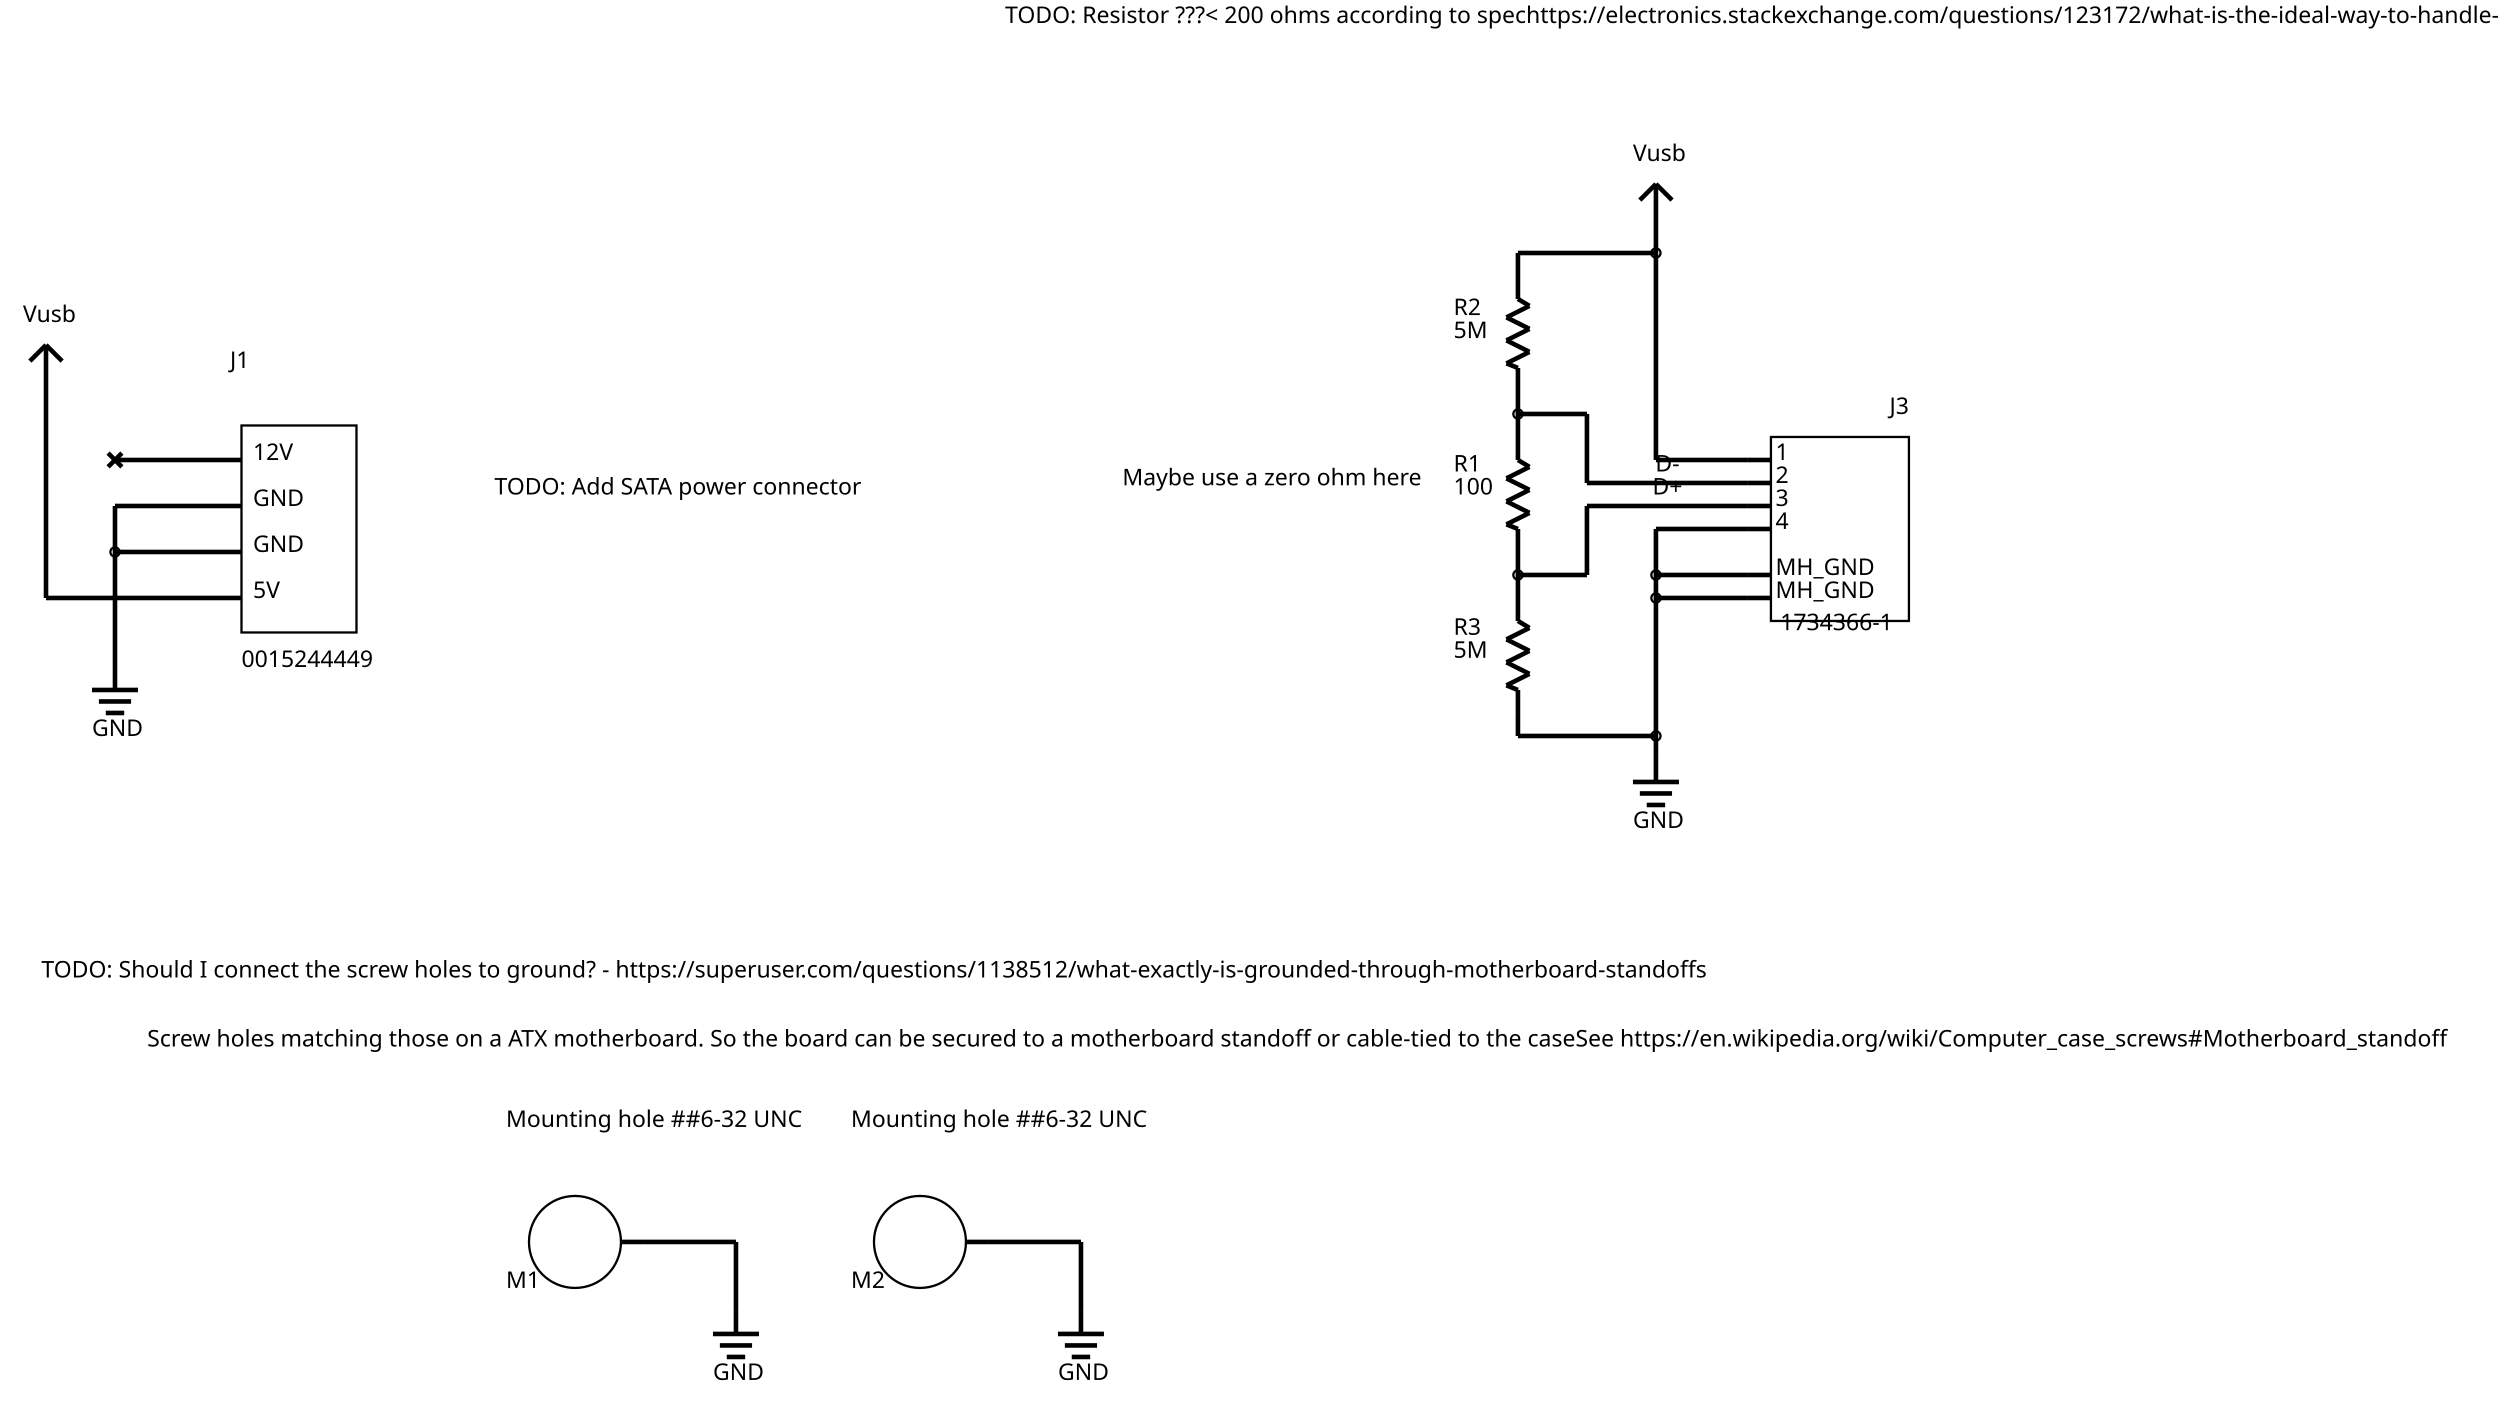
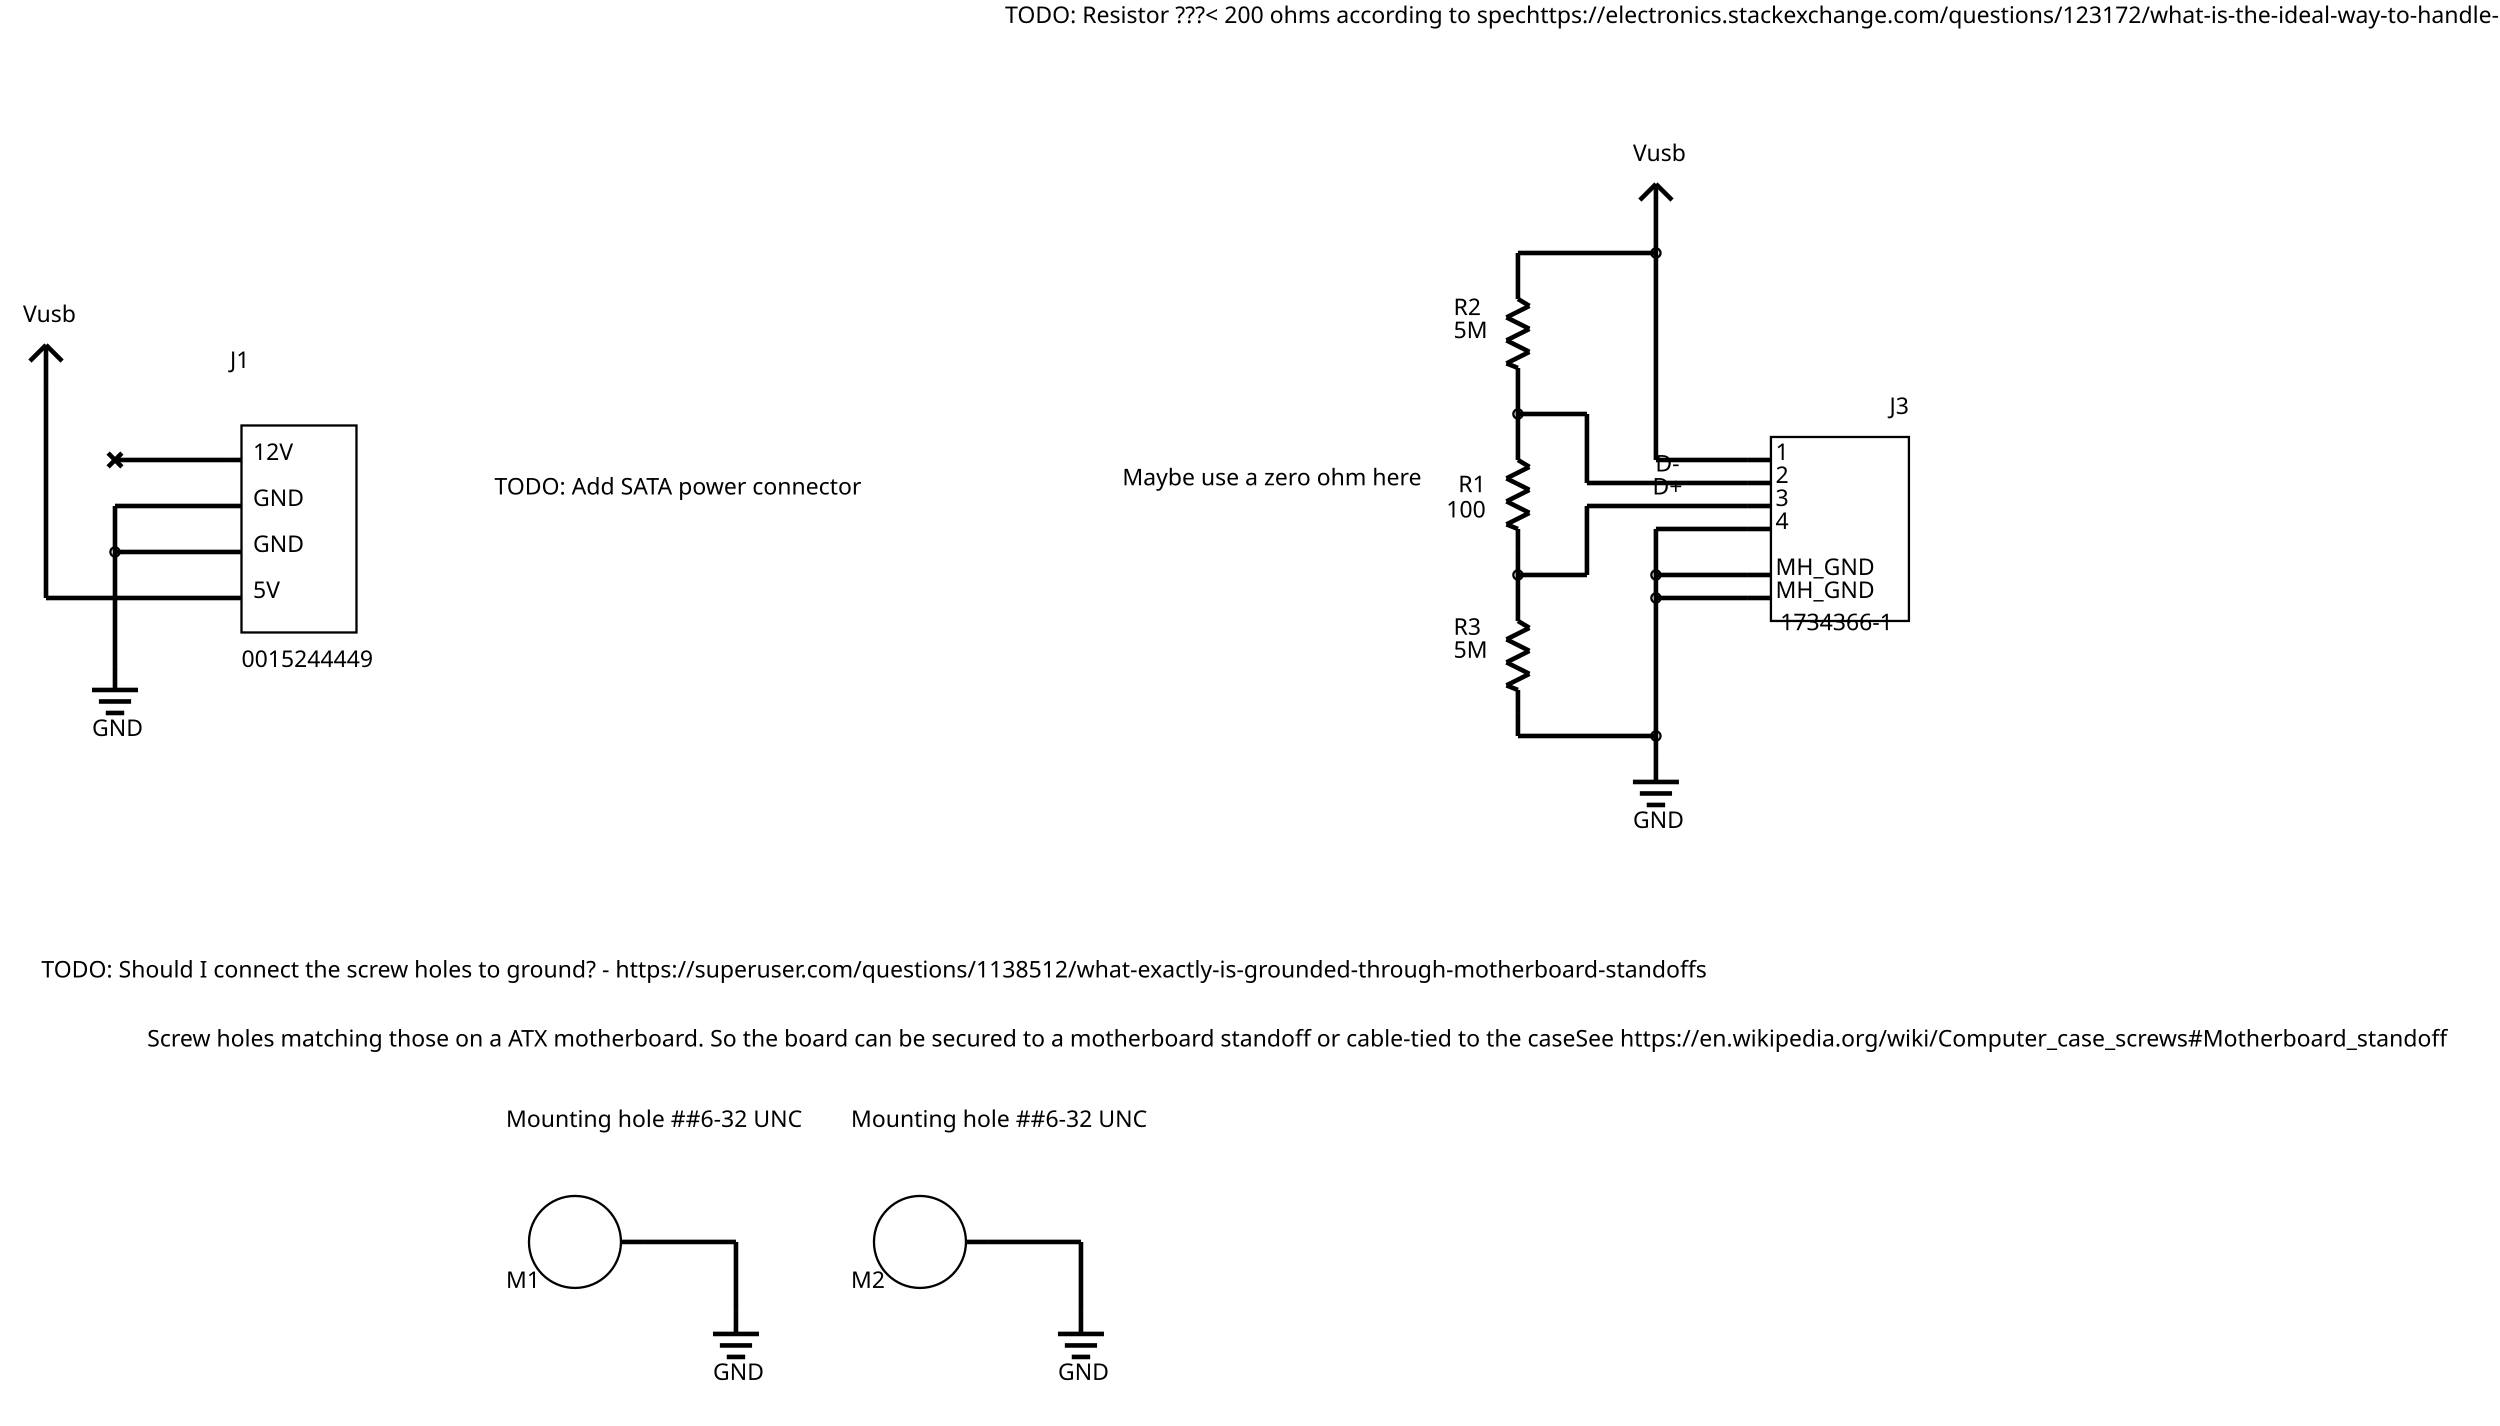
<svg xmlns="http://www.w3.org/2000/svg" width="1087" height="620" x="0" y="0">
  <text x="725" y="215" font-size="10" font-family="sans-serif" text-anchor="middle" alignment-baseline="middle">D+</text>
  <text x="725" y="205" font-size="10" font-family="sans-serif" text-anchor="middle" alignment-baseline="middle">D-</text>
-   <text x="64" y="455" font-size="10" font-family="sans-serif" text-anchor="start" alignment-baseline="hanging">Screw holes matching those on a ATX motherboard. So the board can be secured to a motherboard standoff or cable-tied to the case
- See https://en.wikipedia.org/wiki/Computer_case_screws#Motherboard_standoff</text>
-   <text x="632" y="215" font-size="10" font-family="sans-serif" text-anchor="start" alignment-baseline="hanging">100</text>
-   <text x="18" y="425" font-size="10" font-family="sans-serif" text-anchor="start" alignment-baseline="hanging">TODO: Should I connect the screw holes to ground? - https://superuser.com/questions/1138512/what-exactly-is-grounded-through-motherboard-standoffs</text>
-   <text x="105" y="290" font-size="10" font-family="sans-serif" text-anchor="start" alignment-baseline="hanging">0015244449</text>
-   <text x="370" y="560" font-size="10" font-family="sans-serif" text-anchor="start" alignment-baseline="hanging">M2</text>
-   <text x="220" y="560" font-size="10" font-family="sans-serif" text-anchor="start" alignment-baseline="hanging">M1</text>
-   <text x="220" y="490" font-size="10" font-family="sans-serif" text-anchor="start" alignment-baseline="hanging">Mounting hole ##6-32 UNC</text>
-   <text x="460" y="600" font-size="10" font-family="sans-serif" text-anchor="start" alignment-baseline="hanging">GND</text>
-   <text x="10" y="140" font-size="10" font-family="sans-serif" text-anchor="start" alignment-baseline="hanging">Vusb</text>
-   <text x="632" y="137" font-size="10" font-family="sans-serif" text-anchor="start" alignment-baseline="hanging">R2</text>
-   <text x="830" y="180" font-size="10" font-family="sans-serif" text-anchor="end" alignment-baseline="hanging">J3</text>
-   <text x="310" y="600" font-size="10" font-family="sans-serif" text-anchor="start" alignment-baseline="hanging">GND</text>
-   <text x="488" y="211" font-size="10" font-family="sans-serif" text-anchor="start" alignment-baseline="hanging">Maybe use a zero ohm here</text>
-   <text x="632" y="205" font-size="10" font-family="sans-serif" text-anchor="start" alignment-baseline="hanging">R1</text>
-   <text x="632" y="276" font-size="10" font-family="sans-serif" text-anchor="start" alignment-baseline="hanging">R3</text>
-   <text x="370" y="490" font-size="10" font-family="sans-serif" text-anchor="start" alignment-baseline="hanging">Mounting hole ##6-32 UNC</text>
-   <text x="710" y="360" font-size="10" font-family="sans-serif" text-anchor="start" alignment-baseline="hanging">GND</text>
-   <text x="632" y="286" font-size="10" font-family="sans-serif" text-anchor="start" alignment-baseline="hanging">5M</text>
-   <text x="100" y="160" font-size="10" font-family="sans-serif" text-anchor="start" alignment-baseline="hanging">J1</text>
-   <text x="823" y="274" font-size="10" font-family="sans-serif" text-anchor="end" alignment-baseline="hanging">1734366-1</text>
+   <text x="710" y="70" font-size="10" font-family="sans-serif" text-anchor="start" alignment-baseline="hanging">Vusb</text>
+   <text x="40" y="320" font-size="10" font-family="sans-serif" text-anchor="start" alignment-baseline="hanging">GND</text>
+   <text x="215" y="215" font-size="10" font-family="sans-serif" text-anchor="start" alignment-baseline="hanging">TODO: Add SATA power connector</text>
+   <text x="646" y="225" font-size="10" font-family="sans-serif" text-anchor="end" alignment-baseline="hanging">100</text>
+   <text x="632" y="147" font-size="10" font-family="sans-serif" text-anchor="start" alignment-baseline="hanging">5M</text>
  <text x="437" y="10" font-size="10" font-family="sans-serif" text-anchor="start" alignment-baseline="hanging">TODO: Resistor ???
&lt; 200 ohms according to spec
https://electronics.stackexchange.com/questions/123172/what-is-the-ideal-way-to-handle-data-pins-d-and-d-on-a-usb-power-adapter-to-be</text>
-   <text x="632" y="147" font-size="10" font-family="sans-serif" text-anchor="start" alignment-baseline="hanging">5M</text>
-   <text x="215" y="215" font-size="10" font-family="sans-serif" text-anchor="start" alignment-baseline="hanging">TODO: Add SATA power connector</text>
-   <text x="40" y="320" font-size="10" font-family="sans-serif" text-anchor="start" alignment-baseline="hanging">GND</text>
-   <text x="710" y="70" font-size="10" font-family="sans-serif" text-anchor="start" alignment-baseline="hanging">Vusb</text>
-   <line x1="720" y1="330" x2="720" y2="340" stroke-width="2" stroke="black" />
-   <line x1="710" y1="340" x2="730" y2="340" stroke-width="2" stroke="black" />
-   <line x1="713" y1="345" x2="727" y2="345" stroke-width="2" stroke="black" />
-   <line x1="716" y1="350" x2="724" y2="350" stroke-width="2" stroke="black" />
-   <line x1="720" y1="100" x2="720" y2="80" stroke-width="2" stroke="black" />
-   <line x1="720" y1="80" x2="713" y2="87" stroke-width="2" stroke="black" />
-   <line x1="720" y1="80" x2="727" y2="87" stroke-width="2" stroke="black" />
-   <line x1="660" y1="130" x2="665" y2="133" stroke-width="2" stroke="black" />
-   <line x1="665" y1="133" x2="655" y2="138" stroke-width="2" stroke="black" />
-   <line x1="655" y1="138" x2="665" y2="143" stroke-width="2" stroke="black" />
-   <line x1="665" y1="143" x2="655" y2="148" stroke-width="2" stroke="black" />
-   <line x1="655" y1="148" x2="665" y2="153" stroke-width="2" stroke="black" />
-   <line x1="665" y1="153" x2="655" y2="158" stroke-width="2" stroke="black" />
-   <line x1="655" y1="158" x2="660" y2="160" stroke-width="2" stroke="black" />
-   <line x1="660" y1="120" x2="660" y2="130" stroke-width="2" stroke="black" />
-   <line x1="660" y1="160" x2="660" y2="170" stroke-width="2" stroke="black" />
-   <line x1="660" y1="270" x2="665" y2="273" stroke-width="2" stroke="black" />
-   <line x1="665" y1="273" x2="655" y2="278" stroke-width="2" stroke="black" />
-   <line x1="655" y1="278" x2="665" y2="283" stroke-width="2" stroke="black" />
-   <line x1="665" y1="283" x2="655" y2="288" stroke-width="2" stroke="black" />
-   <line x1="655" y1="288" x2="665" y2="293" stroke-width="2" stroke="black" />
-   <line x1="665" y1="293" x2="655" y2="298" stroke-width="2" stroke="black" />
-   <line x1="655" y1="298" x2="660" y2="300" stroke-width="2" stroke="black" />
-   <line x1="660" y1="260" x2="660" y2="270" stroke-width="2" stroke="black" />
-   <line x1="660" y1="300" x2="660" y2="310" stroke-width="2" stroke="black" />
-   <line x1="660" y1="200" x2="665" y2="203" stroke-width="2" stroke="black" />
-   <line x1="665" y1="203" x2="655" y2="208" stroke-width="2" stroke="black" />
-   <line x1="655" y1="208" x2="665" y2="213" stroke-width="2" stroke="black" />
-   <line x1="665" y1="213" x2="655" y2="218" stroke-width="2" stroke="black" />
-   <line x1="655" y1="218" x2="665" y2="223" stroke-width="2" stroke="black" />
-   <line x1="665" y1="223" x2="655" y2="228" stroke-width="2" stroke="black" />
-   <line x1="655" y1="228" x2="660" y2="230" stroke-width="2" stroke="black" />
-   <line x1="660" y1="190" x2="660" y2="200" stroke-width="2" stroke="black" />
-   <line x1="660" y1="230" x2="660" y2="240" stroke-width="2" stroke="black" />
+   <text x="823" y="274" font-size="10" font-family="sans-serif" text-anchor="end" alignment-baseline="hanging">1734366-1</text>
+   <text x="100" y="160" font-size="10" font-family="sans-serif" text-anchor="start" alignment-baseline="hanging">J1</text>
+   <text x="632" y="286" font-size="10" font-family="sans-serif" text-anchor="start" alignment-baseline="hanging">5M</text>
+   <text x="710" y="360" font-size="10" font-family="sans-serif" text-anchor="start" alignment-baseline="hanging">GND</text>
+   <text x="370" y="490" font-size="10" font-family="sans-serif" text-anchor="start" alignment-baseline="hanging">Mounting hole ##6-32 UNC</text>
+   <text x="632" y="276" font-size="10" font-family="sans-serif" text-anchor="start" alignment-baseline="hanging">R3</text>
+   <text x="488" y="211" font-size="10" font-family="sans-serif" text-anchor="start" alignment-baseline="hanging">Maybe use a zero ohm here</text>
+   <text x="310" y="600" font-size="10" font-family="sans-serif" text-anchor="start" alignment-baseline="hanging">GND</text>
+   <text x="830" y="180" font-size="10" font-family="sans-serif" text-anchor="end" alignment-baseline="hanging">J3</text>
+   <text x="632" y="137" font-size="10" font-family="sans-serif" text-anchor="start" alignment-baseline="hanging">R2</text>
+   <text x="10" y="140" font-size="10" font-family="sans-serif" text-anchor="start" alignment-baseline="hanging">Vusb</text>
+   <text x="460" y="600" font-size="10" font-family="sans-serif" text-anchor="start" alignment-baseline="hanging">GND</text>
+   <text x="220" y="490" font-size="10" font-family="sans-serif" text-anchor="start" alignment-baseline="hanging">Mounting hole ##6-32 UNC</text>
+   <text x="220" y="560" font-size="10" font-family="sans-serif" text-anchor="start" alignment-baseline="hanging">M1</text>
+   <text x="370" y="560" font-size="10" font-family="sans-serif" text-anchor="start" alignment-baseline="hanging">M2</text>
+   <text x="105" y="290" font-size="10" font-family="sans-serif" text-anchor="start" alignment-baseline="hanging">0015244449</text>
+   <text x="18" y="425" font-size="10" font-family="sans-serif" text-anchor="start" alignment-baseline="hanging">TODO: Should I connect the screw holes to ground? - https://superuser.com/questions/1138512/what-exactly-is-grounded-through-motherboard-standoffs</text>
+   <text x="646" y="214" font-size="10" font-family="sans-serif" text-anchor="end" alignment-baseline="hanging">R1</text>
+   <text x="64" y="455" font-size="10" font-family="sans-serif" text-anchor="start" alignment-baseline="hanging">Screw holes matching those on a ATX motherboard. So the board can be secured to a motherboard standoff or cable-tied to the case
+ See https://en.wikipedia.org/wiki/Computer_case_screws#Motherboard_standoff</text>
+   <rect width="50" height="90" x="105" y="185" style="stroke: #000; stroke-width: 1; fill: none;" />
+   <line x1="100" y1="200" x2="105" y2="200" stroke-width="2" stroke="black" />
+   <text x="110" y="200" font-size="10" font-family="sans-serif" text-anchor="start" alignment-baseline="middle">12V</text>
+   <line x1="100" y1="220" x2="105" y2="220" stroke-width="2" stroke="black" />
+   <text x="110" y="220" font-size="10" font-family="sans-serif" text-anchor="start" alignment-baseline="middle">GND</text>
+   <line x1="100" y1="240" x2="105" y2="240" stroke-width="2" stroke="black" />
+   <text x="110" y="240" font-size="10" font-family="sans-serif" text-anchor="start" alignment-baseline="middle">GND</text>
+   <line x1="100" y1="260" x2="105" y2="260" stroke-width="2" stroke="black" />
+   <text x="110" y="260" font-size="10" font-family="sans-serif" text-anchor="start" alignment-baseline="middle">5V</text>
+   <circle cx="400" cy="540" r="20" style="stroke: #000; stroke-width: 1; fill: none;" />
+   <line x1="430" y1="540" x2="420" y2="540" stroke-width="2" stroke="black" />
+   <circle cx="250" cy="540" r="20" style="stroke: #000; stroke-width: 1; fill: none;" />
+   <line x1="280" y1="540" x2="270" y2="540" stroke-width="2" stroke="black" />
+   <line x1="47" y1="197" x2="53" y2="203" stroke-width="2" stroke="black" />
+   <line x1="47" y1="203" x2="53" y2="197" stroke-width="2" stroke="black" />
+   <line x1="50" y1="290" x2="50" y2="300" stroke-width="2" stroke="black" />
+   <line x1="40" y1="300" x2="60" y2="300" stroke-width="2" stroke="black" />
+   <line x1="43" y1="305" x2="57" y2="305" stroke-width="2" stroke="black" />
+   <line x1="46" y1="310" x2="54" y2="310" stroke-width="2" stroke="black" />
+   <line x1="470" y1="570" x2="470" y2="580" stroke-width="2" stroke="black" />
+   <line x1="460" y1="580" x2="480" y2="580" stroke-width="2" stroke="black" />
+   <line x1="463" y1="585" x2="477" y2="585" stroke-width="2" stroke="black" />
+   <line x1="466" y1="590" x2="474" y2="590" stroke-width="2" stroke="black" />
+   <line x1="20" y1="170" x2="20" y2="150" stroke-width="2" stroke="black" />
+   <line x1="20" y1="150" x2="13" y2="157" stroke-width="2" stroke="black" />
+   <line x1="20" y1="150" x2="27" y2="157" stroke-width="2" stroke="black" />
+   <line x1="320" y1="570" x2="320" y2="580" stroke-width="2" stroke="black" />
+   <line x1="310" y1="580" x2="330" y2="580" stroke-width="2" stroke="black" />
+   <line x1="313" y1="585" x2="327" y2="585" stroke-width="2" stroke="black" />
+   <line x1="316" y1="590" x2="324" y2="590" stroke-width="2" stroke="black" />
  <rect width="60" height="80" x="770" y="190" style="stroke: #000; stroke-width: 1; fill: none;" />
  <line x1="760" y1="200" x2="770" y2="200" stroke-width="2" stroke="black" />
  <text x="772" y="200" font-size="10" font-family="sans-serif" text-anchor="start" alignment-baseline="middle">1</text>
  <line x1="760" y1="210" x2="770" y2="210" stroke-width="2" stroke="black" />
  <text x="772" y="210" font-size="10" font-family="sans-serif" text-anchor="start" alignment-baseline="middle">2</text>
  <line x1="760" y1="220" x2="770" y2="220" stroke-width="2" stroke="black" />
  <text x="772" y="220" font-size="10" font-family="sans-serif" text-anchor="start" alignment-baseline="middle">3</text>
  <line x1="760" y1="230" x2="770" y2="230" stroke-width="2" stroke="black" />
  <text x="772" y="230" font-size="10" font-family="sans-serif" text-anchor="start" alignment-baseline="middle">4</text>
  <line x1="760" y1="250" x2="770" y2="250" stroke-width="2" stroke="black" />
  <text x="772" y="250" font-size="10" font-family="sans-serif" text-anchor="start" alignment-baseline="middle">MH_GND</text>
  <line x1="760" y1="260" x2="770" y2="260" stroke-width="2" stroke="black" />
  <text x="772" y="260" font-size="10" font-family="sans-serif" text-anchor="start" alignment-baseline="middle">MH_GND</text>
-   <line x1="320" y1="570" x2="320" y2="580" stroke-width="2" stroke="black" />
-   <line x1="310" y1="580" x2="330" y2="580" stroke-width="2" stroke="black" />
-   <line x1="313" y1="585" x2="327" y2="585" stroke-width="2" stroke="black" />
-   <line x1="316" y1="590" x2="324" y2="590" stroke-width="2" stroke="black" />
-   <line x1="20" y1="170" x2="20" y2="150" stroke-width="2" stroke="black" />
-   <line x1="20" y1="150" x2="13" y2="157" stroke-width="2" stroke="black" />
-   <line x1="20" y1="150" x2="27" y2="157" stroke-width="2" stroke="black" />
-   <line x1="470" y1="570" x2="470" y2="580" stroke-width="2" stroke="black" />
-   <line x1="460" y1="580" x2="480" y2="580" stroke-width="2" stroke="black" />
-   <line x1="463" y1="585" x2="477" y2="585" stroke-width="2" stroke="black" />
-   <line x1="466" y1="590" x2="474" y2="590" stroke-width="2" stroke="black" />
-   <line x1="50" y1="290" x2="50" y2="300" stroke-width="2" stroke="black" />
-   <line x1="40" y1="300" x2="60" y2="300" stroke-width="2" stroke="black" />
-   <line x1="43" y1="305" x2="57" y2="305" stroke-width="2" stroke="black" />
-   <line x1="46" y1="310" x2="54" y2="310" stroke-width="2" stroke="black" />
-   <line x1="47" y1="197" x2="53" y2="203" stroke-width="2" stroke="black" />
-   <line x1="47" y1="203" x2="53" y2="197" stroke-width="2" stroke="black" />
-   <circle cx="250" cy="540" r="20" style="stroke: #000; stroke-width: 1; fill: none;" />
-   <line x1="280" y1="540" x2="270" y2="540" stroke-width="2" stroke="black" />
-   <circle cx="400" cy="540" r="20" style="stroke: #000; stroke-width: 1; fill: none;" />
-   <line x1="430" y1="540" x2="420" y2="540" stroke-width="2" stroke="black" />
-   <rect width="50" height="90" x="105" y="185" style="stroke: #000; stroke-width: 1; fill: none;" />
-   <line x1="100" y1="200" x2="105" y2="200" stroke-width="2" stroke="black" />
-   <text x="110" y="200" font-size="10" font-family="sans-serif" text-anchor="start" alignment-baseline="middle">12V</text>
-   <line x1="100" y1="220" x2="105" y2="220" stroke-width="2" stroke="black" />
-   <text x="110" y="220" font-size="10" font-family="sans-serif" text-anchor="start" alignment-baseline="middle">GND</text>
-   <line x1="100" y1="240" x2="105" y2="240" stroke-width="2" stroke="black" />
-   <text x="110" y="240" font-size="10" font-family="sans-serif" text-anchor="start" alignment-baseline="middle">GND</text>
-   <line x1="100" y1="260" x2="105" y2="260" stroke-width="2" stroke="black" />
-   <text x="110" y="260" font-size="10" font-family="sans-serif" text-anchor="start" alignment-baseline="middle">5V</text>
-   <circle cx="720" cy="110" r="2" style="stroke: #000; stroke-width: 1; fill: none;" />
-   <circle cx="720" cy="260" r="2" style="stroke: #000; stroke-width: 1; fill: none;" />
-   <circle cx="50" cy="240" r="2" style="stroke: #000; stroke-width: 1; fill: none;" />
-   <circle cx="660" cy="250" r="2" style="stroke: #000; stroke-width: 1; fill: none;" />
-   <circle cx="660" cy="180" r="2" style="stroke: #000; stroke-width: 1; fill: none;" />
+   <line x1="660" y1="270" x2="665" y2="273" stroke-width="2" stroke="black" />
+   <line x1="665" y1="273" x2="655" y2="278" stroke-width="2" stroke="black" />
+   <line x1="655" y1="278" x2="665" y2="283" stroke-width="2" stroke="black" />
+   <line x1="665" y1="283" x2="655" y2="288" stroke-width="2" stroke="black" />
+   <line x1="655" y1="288" x2="665" y2="293" stroke-width="2" stroke="black" />
+   <line x1="665" y1="293" x2="655" y2="298" stroke-width="2" stroke="black" />
+   <line x1="655" y1="298" x2="660" y2="300" stroke-width="2" stroke="black" />
+   <line x1="660" y1="260" x2="660" y2="270" stroke-width="2" stroke="black" />
+   <line x1="660" y1="300" x2="660" y2="310" stroke-width="2" stroke="black" />
+   <line x1="660" y1="130" x2="665" y2="133" stroke-width="2" stroke="black" />
+   <line x1="665" y1="133" x2="655" y2="138" stroke-width="2" stroke="black" />
+   <line x1="655" y1="138" x2="665" y2="143" stroke-width="2" stroke="black" />
+   <line x1="665" y1="143" x2="655" y2="148" stroke-width="2" stroke="black" />
+   <line x1="655" y1="148" x2="665" y2="153" stroke-width="2" stroke="black" />
+   <line x1="665" y1="153" x2="655" y2="158" stroke-width="2" stroke="black" />
+   <line x1="655" y1="158" x2="660" y2="160" stroke-width="2" stroke="black" />
+   <line x1="660" y1="120" x2="660" y2="130" stroke-width="2" stroke="black" />
+   <line x1="660" y1="160" x2="660" y2="170" stroke-width="2" stroke="black" />
+   <line x1="720" y1="100" x2="720" y2="80" stroke-width="2" stroke="black" />
+   <line x1="720" y1="80" x2="713" y2="87" stroke-width="2" stroke="black" />
+   <line x1="720" y1="80" x2="727" y2="87" stroke-width="2" stroke="black" />
+   <line x1="720" y1="330" x2="720" y2="340" stroke-width="2" stroke="black" />
+   <line x1="710" y1="340" x2="730" y2="340" stroke-width="2" stroke="black" />
+   <line x1="713" y1="345" x2="727" y2="345" stroke-width="2" stroke="black" />
+   <line x1="716" y1="350" x2="724" y2="350" stroke-width="2" stroke="black" />
+   <line x1="660" y1="200" x2="665" y2="203" stroke-width="2" stroke="black" />
+   <line x1="665" y1="203" x2="655" y2="208" stroke-width="2" stroke="black" />
+   <line x1="655" y1="208" x2="665" y2="213" stroke-width="2" stroke="black" />
+   <line x1="665" y1="213" x2="655" y2="218" stroke-width="2" stroke="black" />
+   <line x1="655" y1="218" x2="665" y2="223" stroke-width="2" stroke="black" />
+   <line x1="665" y1="223" x2="655" y2="228" stroke-width="2" stroke="black" />
+   <line x1="655" y1="228" x2="660" y2="230" stroke-width="2" stroke="black" />
+   <line x1="660" y1="190" x2="660" y2="200" stroke-width="2" stroke="black" />
+   <line x1="660" y1="230" x2="660" y2="240" stroke-width="2" stroke="black" />
  <circle cx="720" cy="320" r="2" style="stroke: #000; stroke-width: 1; fill: none;" />
  <circle cx="720" cy="250" r="2" style="stroke: #000; stroke-width: 1; fill: none;" />
-   <line x1="50" y1="240" x2="50" y2="290" stroke-width="2" stroke="black" />
-   <line x1="50" y1="220" x2="50" y2="240" stroke-width="2" stroke="black" />
-   <line x1="690" y1="220" x2="760" y2="220" stroke-width="2" stroke="black" />
-   <line x1="690" y1="220" x2="690" y2="250" stroke-width="2" stroke="black" />
-   <line x1="100" y1="220" x2="50" y2="220" stroke-width="2" stroke="black" />
+   <circle cx="660" cy="180" r="2" style="stroke: #000; stroke-width: 1; fill: none;" />
+   <circle cx="660" cy="250" r="2" style="stroke: #000; stroke-width: 1; fill: none;" />
+   <circle cx="50" cy="240" r="2" style="stroke: #000; stroke-width: 1; fill: none;" />
+   <circle cx="720" cy="260" r="2" style="stroke: #000; stroke-width: 1; fill: none;" />
+   <circle cx="720" cy="110" r="2" style="stroke: #000; stroke-width: 1; fill: none;" />
+   <line x1="320" y1="540" x2="280" y2="540" stroke-width="2" stroke="black" />
+   <line x1="720" y1="200" x2="720" y2="120" stroke-width="2" stroke="black" />
+   <line x1="760" y1="200" x2="720" y2="200" stroke-width="2" stroke="black" />
+   <line x1="660" y1="320" x2="720" y2="320" stroke-width="2" stroke="black" />
+   <line x1="660" y1="180" x2="660" y2="170" stroke-width="2" stroke="black" />
+   <line x1="720" y1="330" x2="720" y2="320" stroke-width="2" stroke="black" />
+   <line x1="660" y1="190" x2="660" y2="180" stroke-width="2" stroke="black" />
+   <line x1="660" y1="310" x2="660" y2="320" stroke-width="2" stroke="black" />
+   <line x1="660" y1="250" x2="660" y2="240" stroke-width="2" stroke="black" />
+   <line x1="660" y1="120" x2="660" y2="110" stroke-width="2" stroke="black" />
+   <line x1="720" y1="230" x2="720" y2="250" stroke-width="2" stroke="black" />
  <line x1="720" y1="230" x2="760" y2="230" stroke-width="2" stroke="black" />
-   <line x1="660" y1="250" x2="690" y2="250" stroke-width="2" stroke="black" />
-   <line x1="660" y1="250" x2="660" y2="260" stroke-width="2" stroke="black" />
-   <line x1="660" y1="240" x2="660" y2="250" stroke-width="2" stroke="black" />
-   <line x1="20" y1="170" x2="20" y2="260" stroke-width="2" stroke="black" />
-   <line x1="660" y1="110" x2="720" y2="110" stroke-width="2" stroke="black" />
-   <line x1="660" y1="110" x2="660" y2="120" stroke-width="2" stroke="black" />
-   <line x1="660" y1="180" x2="690" y2="180" stroke-width="2" stroke="black" />
-   <line x1="660" y1="180" x2="660" y2="190" stroke-width="2" stroke="black" />
-   <line x1="690" y1="210" x2="760" y2="210" stroke-width="2" stroke="black" />
-   <line x1="690" y1="210" x2="690" y2="180" stroke-width="2" stroke="black" />
-   <line x1="660" y1="320" x2="660" y2="310" stroke-width="2" stroke="black" />
-   <line x1="720" y1="320" x2="720" y2="260" stroke-width="2" stroke="black" />
-   <line x1="720" y1="320" x2="720" y2="330" stroke-width="2" stroke="black" />
-   <line x1="720" y1="320" x2="660" y2="320" stroke-width="2" stroke="black" />
-   <line x1="50" y1="200" x2="100" y2="200" stroke-width="2" stroke="black" />
-   <line x1="720" y1="100" x2="720" y2="110" stroke-width="2" stroke="black" />
-   <line x1="100" y1="260" x2="20" y2="260" stroke-width="2" stroke="black" />
-   <line x1="720" y1="250" x2="720" y2="260" stroke-width="2" stroke="black" />
-   <line x1="720" y1="250" x2="760" y2="250" stroke-width="2" stroke="black" />
-   <line x1="720" y1="250" x2="720" y2="230" stroke-width="2" stroke="black" />
-   <line x1="100" y1="240" x2="50" y2="240" stroke-width="2" stroke="black" />
-   <line x1="720" y1="200" x2="760" y2="200" stroke-width="2" stroke="black" />
-   <line x1="760" y1="260" x2="720" y2="260" stroke-width="2" stroke="black" />
-   <line x1="720" y1="120" x2="720" y2="200" stroke-width="2" stroke="black" />
-   <line x1="720" y1="120" x2="720" y2="110" stroke-width="2" stroke="black" />
-   <line x1="660" y1="170" x2="660" y2="180" stroke-width="2" stroke="black" />
-   <line x1="470" y1="540" x2="430" y2="540" stroke-width="2" stroke="black" />
-   <line x1="470" y1="540" x2="470" y2="570" stroke-width="2" stroke="black" />
-   <line x1="320" y1="540" x2="320" y2="570" stroke-width="2" stroke="black" />
-   <line x1="280" y1="540" x2="320" y2="540" stroke-width="2" stroke="black" />
+   <line x1="430" y1="540" x2="470" y2="540" stroke-width="2" stroke="black" />
+   <line x1="760" y1="250" x2="720" y2="250" stroke-width="2" stroke="black" />
+   <line x1="760" y1="220" x2="690" y2="220" stroke-width="2" stroke="black" />
+   <line x1="100" y1="200" x2="50" y2="200" stroke-width="2" stroke="black" />
+   <line x1="690" y1="250" x2="660" y2="250" stroke-width="2" stroke="black" />
+   <line x1="690" y1="250" x2="690" y2="220" stroke-width="2" stroke="black" />
+   <line x1="50" y1="220" x2="100" y2="220" stroke-width="2" stroke="black" />
+   <line x1="470" y1="570" x2="470" y2="540" stroke-width="2" stroke="black" />
+   <line x1="50" y1="240" x2="100" y2="240" stroke-width="2" stroke="black" />
+   <line x1="50" y1="240" x2="50" y2="220" stroke-width="2" stroke="black" />
+   <line x1="760" y1="210" x2="690" y2="210" stroke-width="2" stroke="black" />
+   <line x1="690" y1="180" x2="660" y2="180" stroke-width="2" stroke="black" />
+   <line x1="690" y1="180" x2="690" y2="210" stroke-width="2" stroke="black" />
+   <line x1="720" y1="260" x2="760" y2="260" stroke-width="2" stroke="black" />
+   <line x1="720" y1="260" x2="720" y2="250" stroke-width="2" stroke="black" />
+   <line x1="720" y1="260" x2="720" y2="320" stroke-width="2" stroke="black" />
+   <line x1="720" y1="110" x2="720" y2="100" stroke-width="2" stroke="black" />
+   <line x1="720" y1="110" x2="720" y2="120" stroke-width="2" stroke="black" />
+   <line x1="720" y1="110" x2="660" y2="110" stroke-width="2" stroke="black" />
+   <line x1="20" y1="260" x2="20" y2="170" stroke-width="2" stroke="black" />
+   <line x1="20" y1="260" x2="100" y2="260" stroke-width="2" stroke="black" />
+   <line x1="660" y1="260" x2="660" y2="250" stroke-width="2" stroke="black" />
+   <line x1="320" y1="570" x2="320" y2="540" stroke-width="2" stroke="black" />
+   <line x1="50" y1="290" x2="50" y2="240" stroke-width="2" stroke="black" />
</svg>
